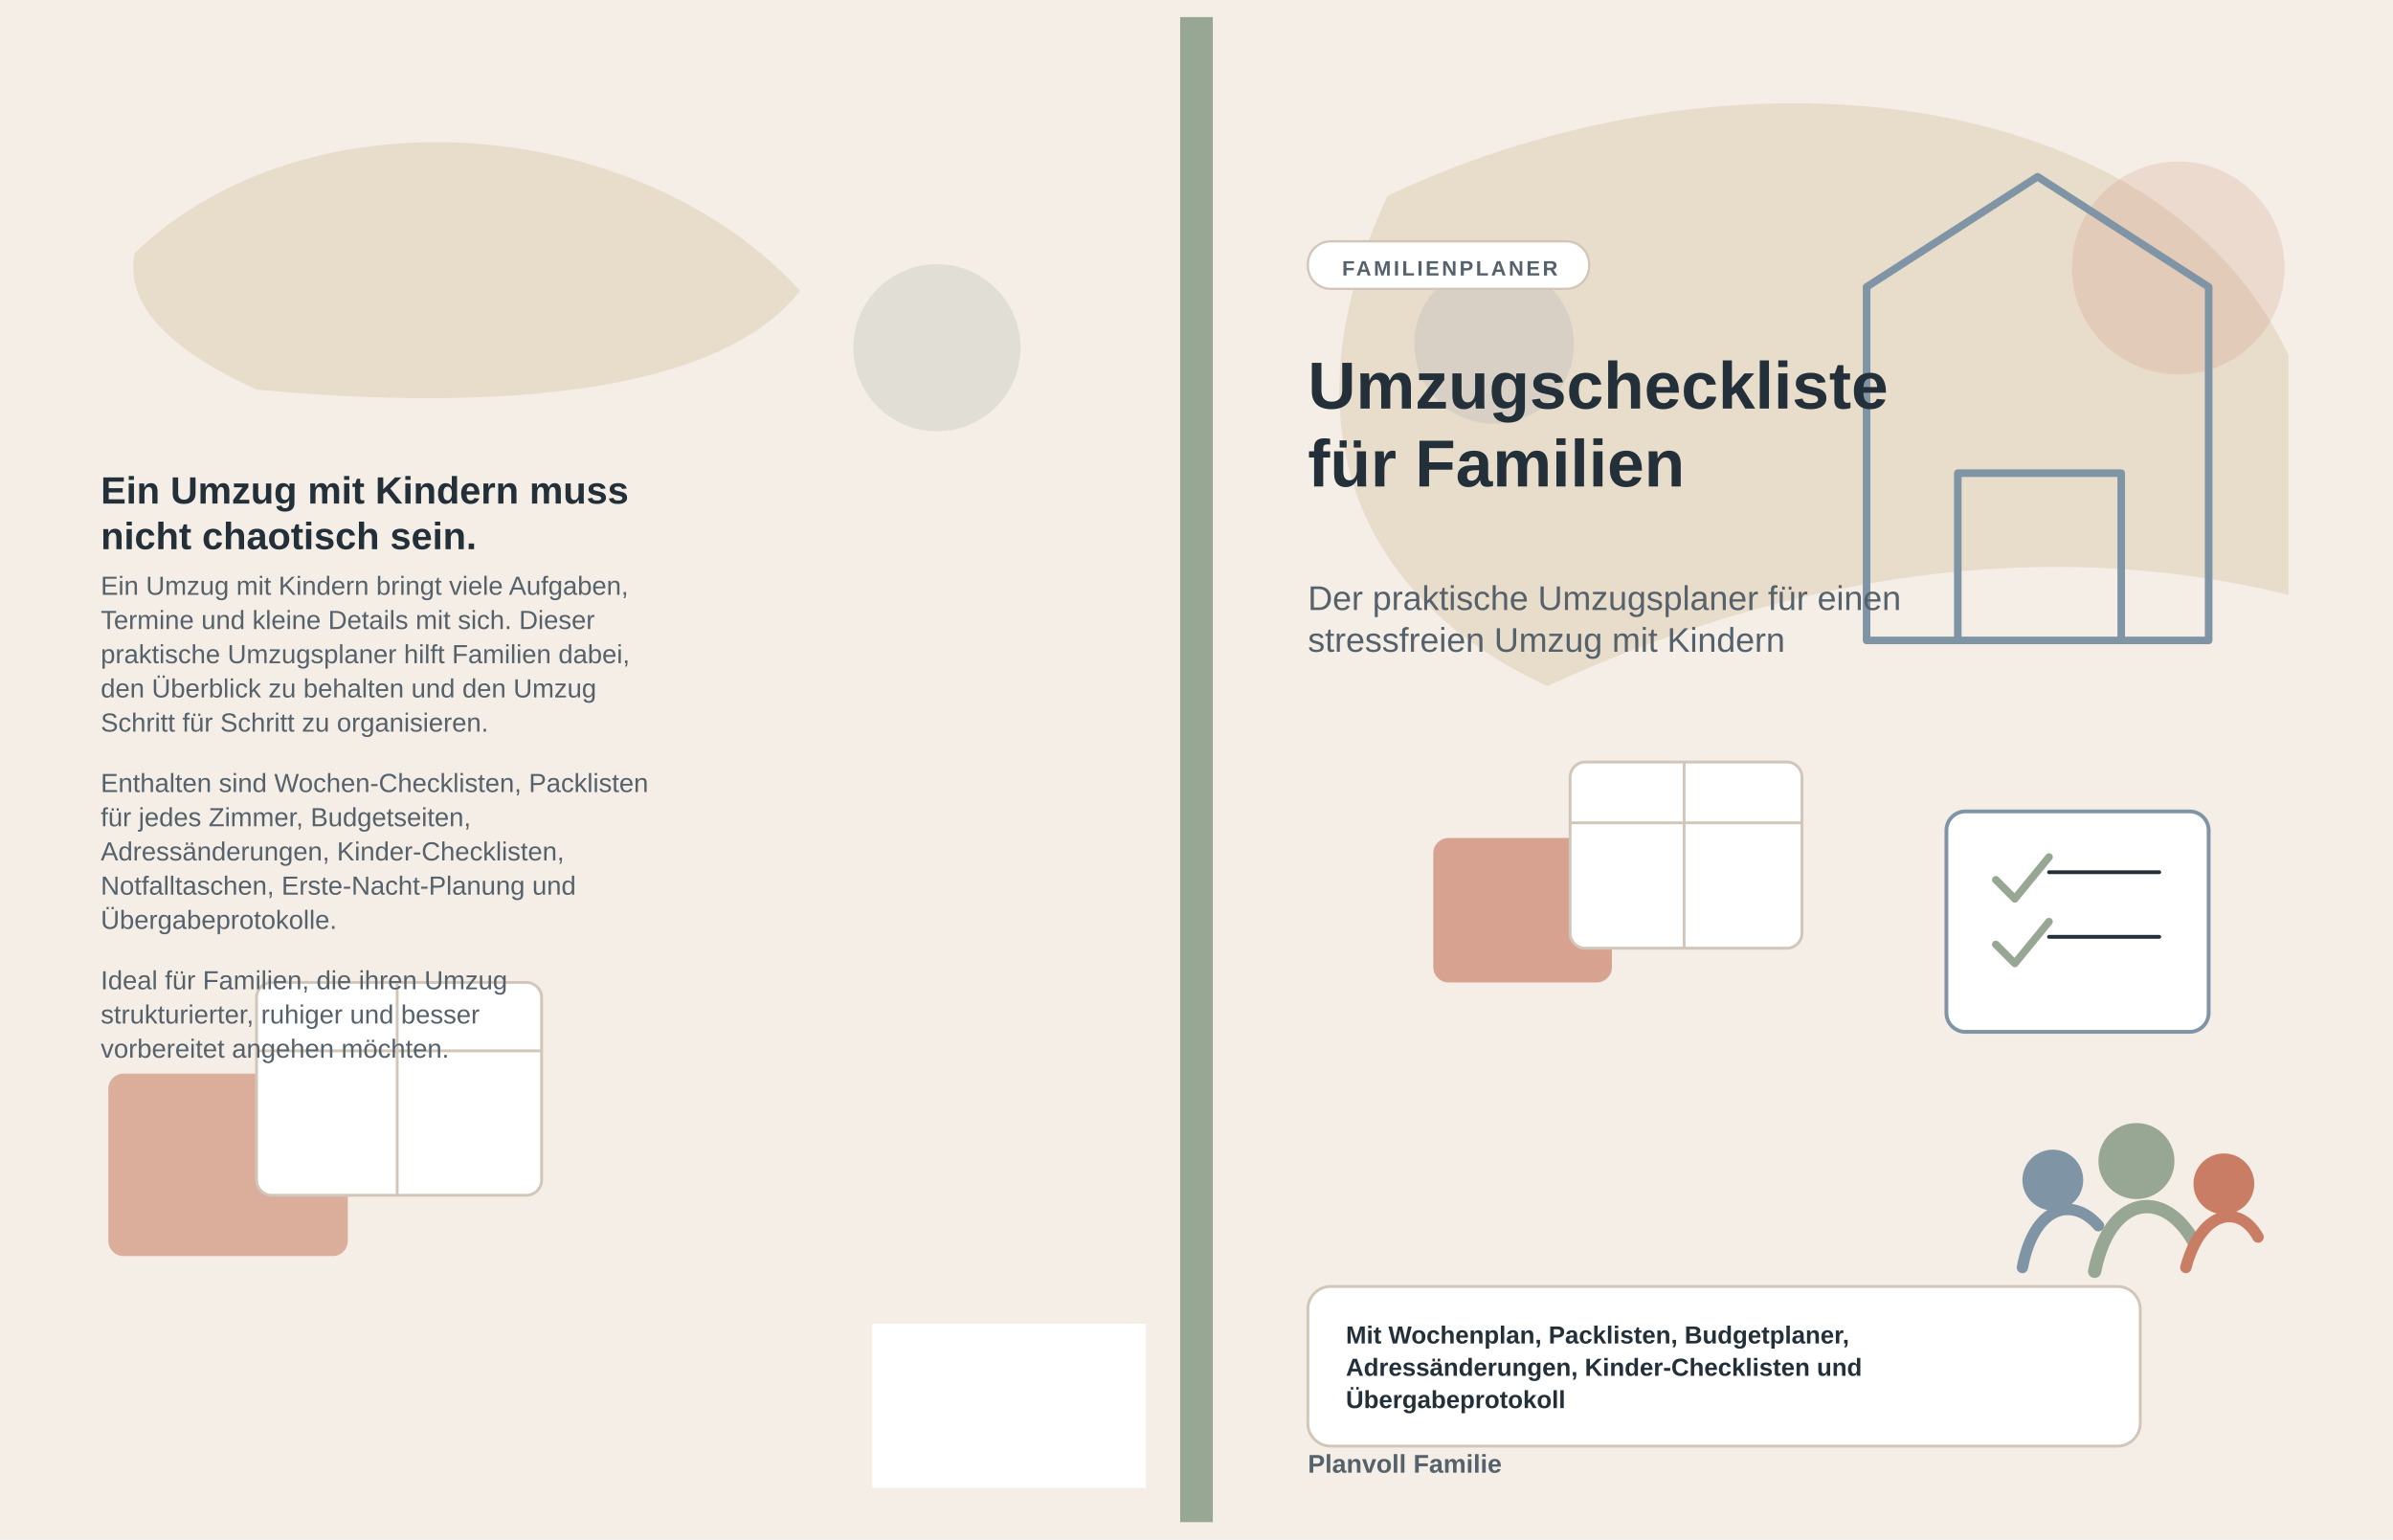
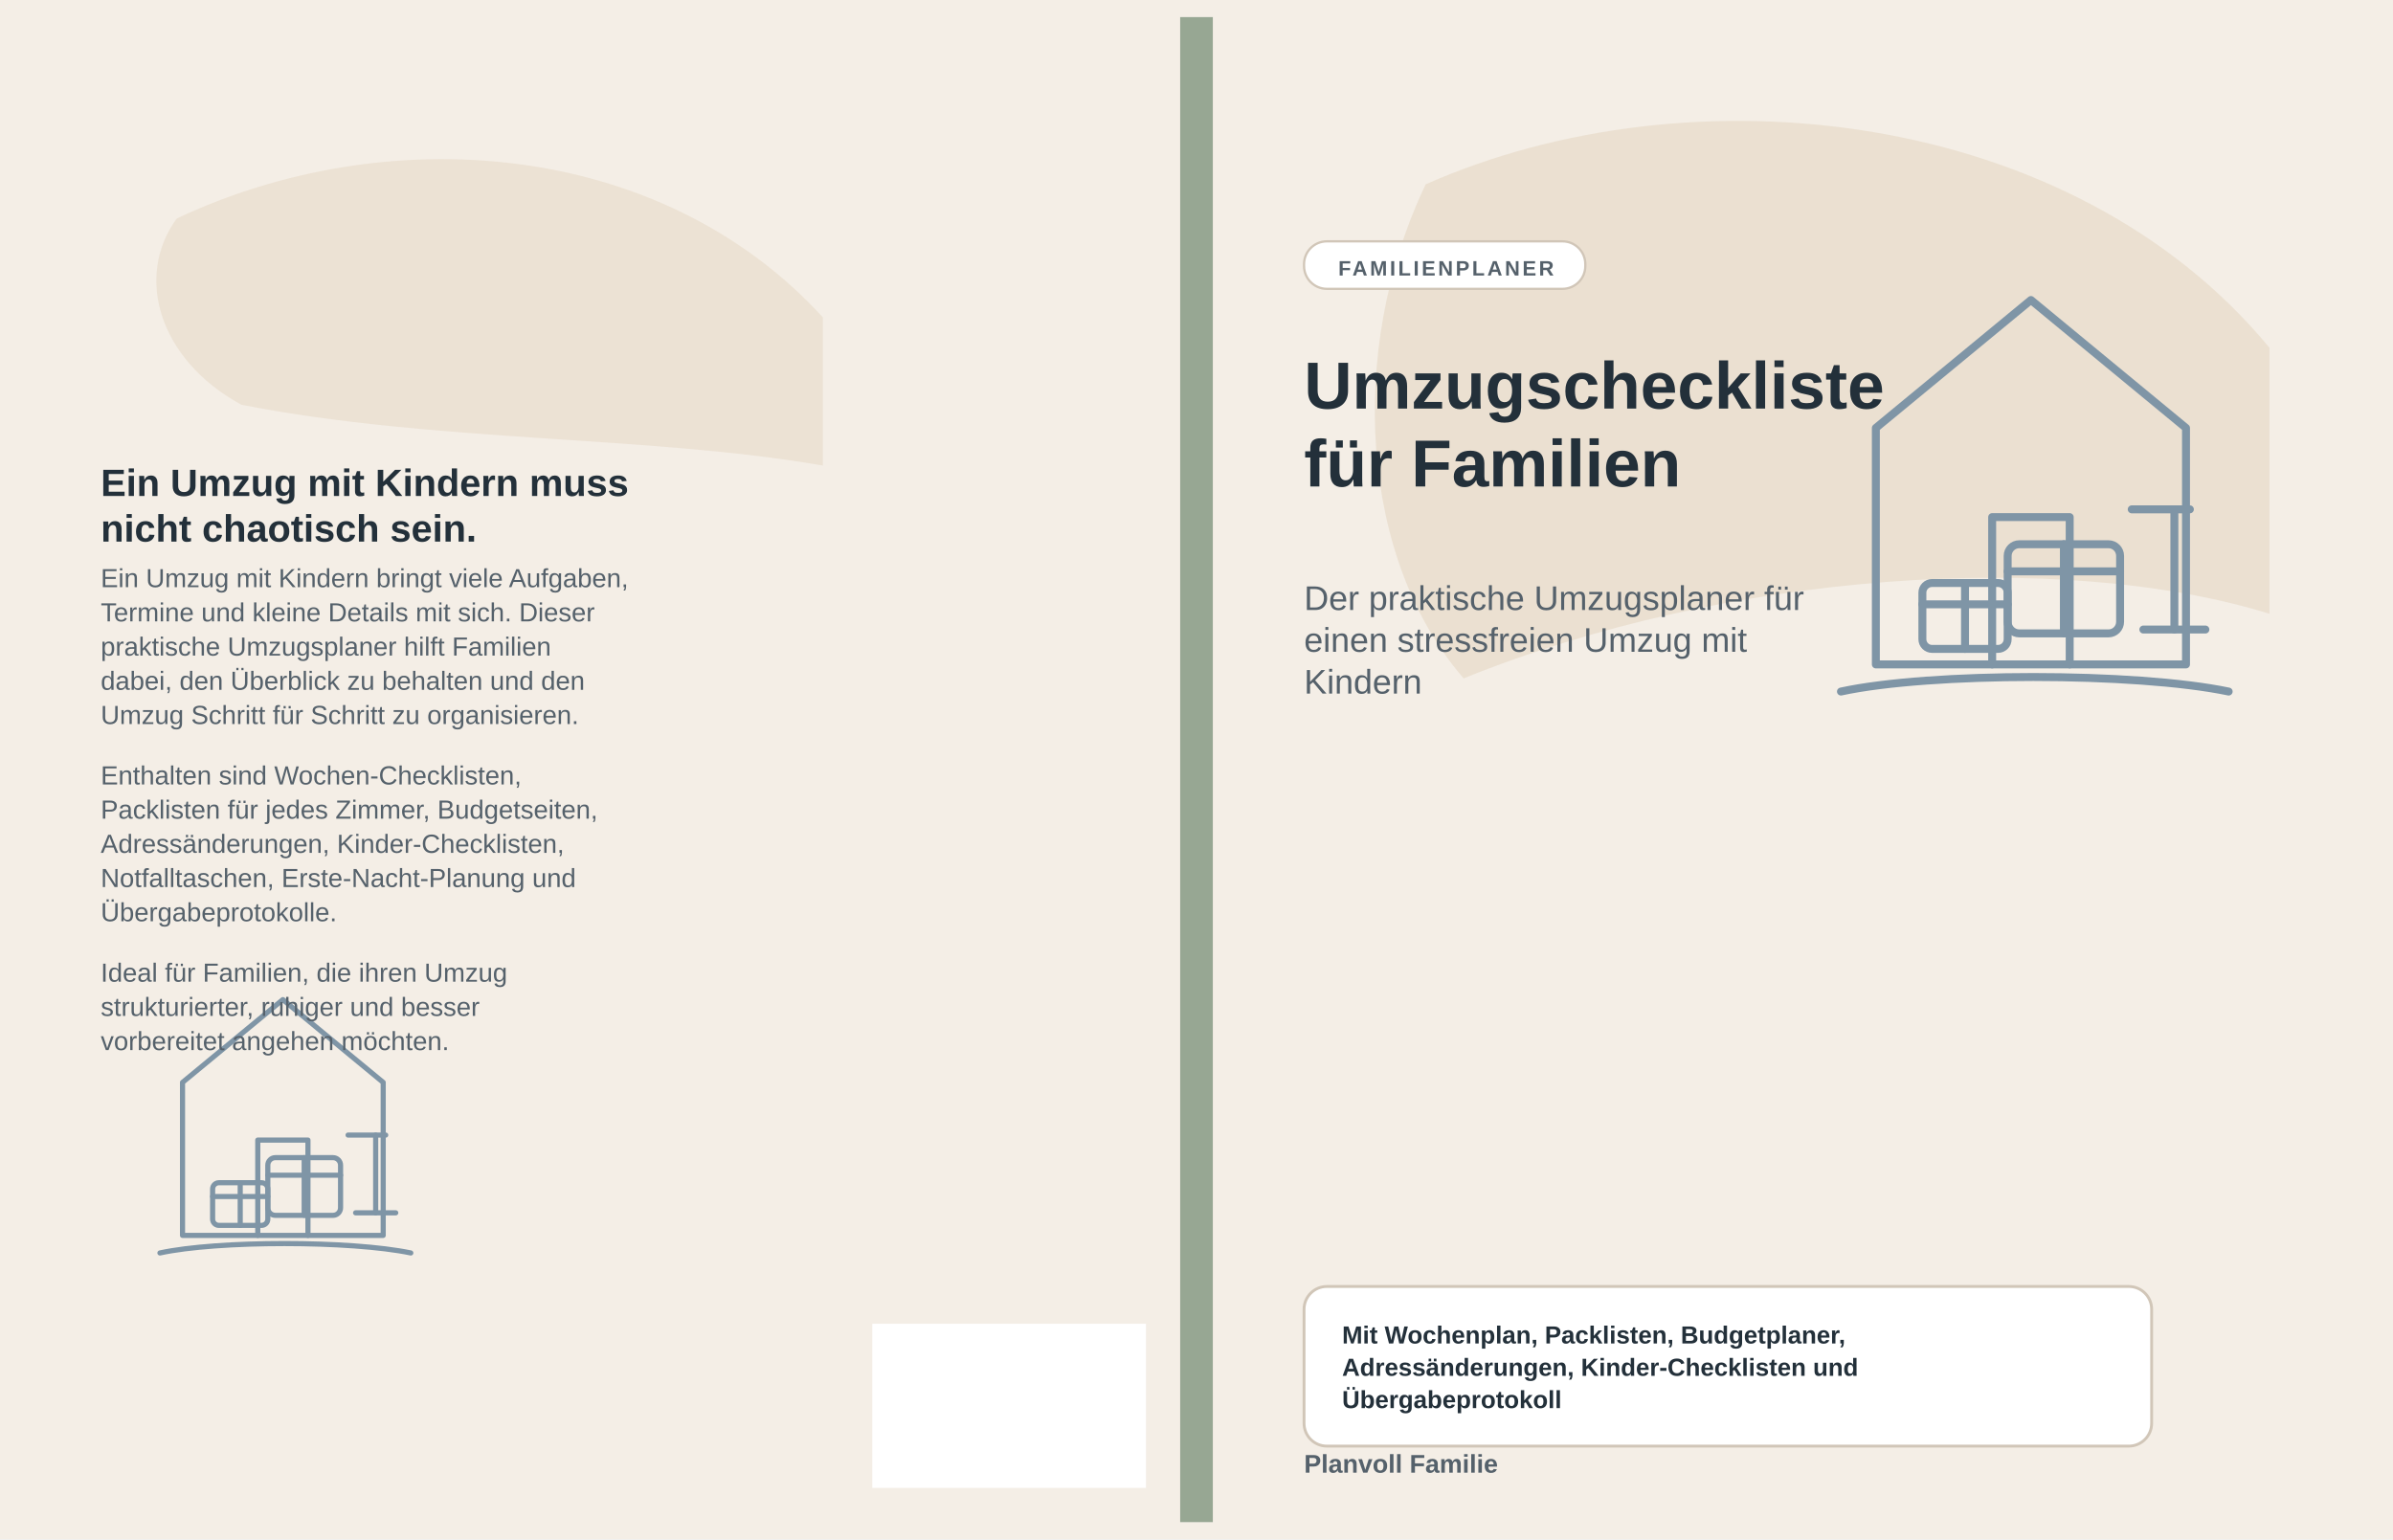
<svg xmlns="http://www.w3.org/2000/svg" width="1259.187pt" height="810pt" viewBox="0 0 1259.187 810">
  <rect x="0" y="0" width="1259.187" height="810" fill="#f4eee6" />
  <rect x="621" y="9" width="17.187" height="792" fill="#97a793" />
-   <path d="M 730.187 103 C 912.187 17, 1138.187 45, 1204.187 187 L 1204.187 313 C 1090.187 285, 958.187 295, 814.187 361 C 710.187 313, 676.187 219, 730.187 103 Z" fill="#e8dccb" />
-   <circle cx="1146.187" cy="141" r="56" fill="#c97d64" opacity="0.18" />
-   <circle cx="786.187" cy="181" r="42" fill="#7f95a6" opacity="0.16" />
-   <path d="M 982.187 151 L 1072.187 93 L 1162.187 151 L 1162.187 337 L 982.187 337 Z" fill="none" stroke="#7f95a6" stroke-width="4" stroke-linejoin="round" />
-   <path d="M 1030.187 337 L 1030.187 249 L 1116.187 249 L 1116.187 337" fill="none" stroke="#7f95a6" stroke-width="4" stroke-linejoin="round" />
-   <rect x="754.187" y="441" width="94" height="76" rx="8" fill="#c97d64" opacity="0.66" />
-   <rect x="826.187" y="401" width="122" height="98" rx="8" fill="#ffffff" stroke="#d1c6b8" stroke-width="1.5" />
-   <path d="M 826.187 433 H 948.187" stroke="#d1c6b8" stroke-width="1.5" />
-   <path d="M 886.187 401 V 499" stroke="#d1c6b8" stroke-width="1.5" />
-   <rect x="1024.187" y="427" width="138" height="116" rx="10" fill="#ffffff" stroke="#7f95a6" stroke-width="2" />
-   <path d="M 1050.187 463 l 10 10 l 18 -22" fill="none" stroke="#97a793" stroke-width="4" stroke-linecap="round" stroke-linejoin="round" />
-   <path d="M 1078.187 459 H 1136.187" stroke="#23303a" stroke-width="2" stroke-linecap="round" />
-   <path d="M 1050.187 497 l 10 10 l 18 -22" fill="none" stroke="#97a793" stroke-width="4" stroke-linecap="round" stroke-linejoin="round" />
-   <path d="M 1078.187 493 H 1136.187" stroke="#23303a" stroke-width="2" stroke-linecap="round" />
-   <circle cx="1080.187" cy="621" r="16" fill="#7f95a6" />
-   <circle cx="1124.187" cy="611" r="20" fill="#97a793" />
-   <circle cx="1170.187" cy="623" r="16" fill="#c97d64" />
-   <path d="M 1064.187 667 C 1070.187 635, 1090.187 629, 1104.187 645" fill="none" stroke="#7f95a6" stroke-width="6" stroke-linecap="round" />
-   <path d="M 1102.187 669 C 1110.187 629, 1138.187 625, 1154.187 653" fill="none" stroke="#97a793" stroke-width="7" stroke-linecap="round" />
-   <path d="M 1150.187 667 C 1158.187 637, 1178.187 633, 1188.187 651" fill="none" stroke="#c97d64" stroke-width="6" stroke-linecap="round" />
-   <path d="M 71 133 C 163 45, 337 61, 421 153 C 379 207, 263 217, 135 205 C 91 185, 65 161, 71 133 Z" fill="#e8dccb" />
-   <circle cx="493" cy="183" r="44" fill="#97a793" opacity="0.2" />
-   <rect x="57" y="565" width="126" height="96" rx="8" fill="#c97d64" opacity="0.58" />
-   <rect x="135" y="517" width="150" height="112" rx="8" fill="#ffffff" stroke="#d1c6b8" stroke-width="1.5" />
-   <path d="M 135 553 H 285" stroke="#d1c6b8" stroke-width="1.5" />
-   <path d="M 209 517 V 629" stroke="#d1c6b8" stroke-width="1.5" />
+   <path d="M 93 115 C 203 63, 347 73, 433 167 L 433 245 C 341 229, 229 233, 127 213 C 83 189, 71 145, 93 115 Z" fill="#e8dccb" opacity="0.66" />
+   <path d="M 750.187 97 C 890.187 35, 1090.187 57, 1194.187 183 L 1194.187 323 C 1084.187 289, 908.187 301, 770.187 357 C 716.187 295, 708.187 185, 750.187 97 Z" fill="#e8dccb" opacity="0.76" />
+   <g transform="translate(67 497) scale(0.66)" fill="none" stroke="#7f95a6" stroke-width="4.1" stroke-linecap="round" stroke-linejoin="round">
+     <path d="M44 110L124 44L204 110V232H44Z" />
+     <path d="M104 232V156H144V232" />
+     <path d="M26 246C72 236 178 236 226 246" />
+     <rect x="112" y="170" width="58" height="46" rx="6" />
+     <path d="M112 184H170" />
+     <path d="M141 170V216" />
+     <rect x="68" y="190" width="44" height="34" rx="5" />
+     <path d="M68 201H112" />
+     <path d="M90 190V224" />
+     <path d="M176 152H206" />
+     <path d="M198 152V214" />
+     <path d="M182 214H214" />
+   </g>
+   <g transform="translate(942.1873 113) scale(1.02)" fill="none" stroke="#7f95a6" stroke-width="4.1" stroke-linecap="round" stroke-linejoin="round">
+     <path d="M44 110L124 44L204 110V232H44Z" />
+     <path d="M104 232V156H144V232" />
+     <path d="M26 246C72 236 178 236 226 246" />
+     <rect x="112" y="170" width="58" height="46" rx="6" />
+     <path d="M112 184H170" />
+     <path d="M141 170V216" />
+     <rect x="68" y="190" width="44" height="34" rx="5" />
+     <path d="M68 201H112" />
+     <path d="M90 190V224" />
+     <path d="M176 152H206" />
+     <path d="M198 152V214" />
+     <path d="M182 214H214" />
+   </g>
  <rect x="459" y="696.6" width="144" height="86.4" fill="#ffffff" />
-   <text x="53" y="265" font-size="20" fill="#23303a" font-family="Montserrat, Arial, sans-serif" font-weight="700">
+   <text x="53" y="261" font-size="20" fill="#23303a" font-family="Montserrat, Arial, sans-serif" font-weight="700">
    <tspan x="53" dy="0">Ein Umzug mit Kindern muss</tspan>
    <tspan x="53" dy="24">nicht chaotisch sein.</tspan>
  </text>
-   <text x="53" y="313" font-size="13.8" fill="#55616b" font-family="Montserrat, Arial, sans-serif">
+   <text x="53" y="309" font-size="13.8" fill="#55616b" font-family="Montserrat, Arial, sans-serif">
    <tspan x="53" dy="0">Ein Umzug mit Kindern bringt viele Aufgaben,</tspan>
    <tspan x="53" dy="18">Termine und kleine Details mit sich. Dieser</tspan>
-     <tspan x="53" dy="18">praktische Umzugsplaner hilft Familien dabei,</tspan>
-     <tspan x="53" dy="18">den Überblick zu behalten und den Umzug</tspan>
-     <tspan x="53" dy="18">Schritt für Schritt zu organisieren.</tspan>
+     <tspan x="53" dy="18">praktische Umzugsplaner hilft Familien</tspan>
+     <tspan x="53" dy="18">dabei, den Überblick zu behalten und den</tspan>
+     <tspan x="53" dy="18">Umzug Schritt für Schritt zu organisieren.</tspan>
  </text>
-   <text x="53" y="416.8" font-size="13.8" fill="#55616b" font-family="Montserrat, Arial, sans-serif">
-     <tspan x="53" dy="0">Enthalten sind Wochen-Checklisten, Packlisten</tspan>
-     <tspan x="53" dy="18">für jedes Zimmer, Budgetseiten,</tspan>
+   <text x="53" y="412.8" font-size="13.8" fill="#55616b" font-family="Montserrat, Arial, sans-serif">
+     <tspan x="53" dy="0">Enthalten sind Wochen-Checklisten,</tspan>
+     <tspan x="53" dy="18">Packlisten für jedes Zimmer, Budgetseiten,</tspan>
    <tspan x="53" dy="18">Adressänderungen, Kinder-Checklisten,</tspan>
    <tspan x="53" dy="18">Notfalltaschen, Erste-Nacht-Planung und</tspan>
    <tspan x="53" dy="18">Übergabeprotokolle.</tspan>
  </text>
-   <text x="53" y="520.6" font-size="13.8" fill="#55616b" font-family="Montserrat, Arial, sans-serif">
+   <text x="53" y="516.6" font-size="13.8" fill="#55616b" font-family="Montserrat, Arial, sans-serif">
    <tspan x="53" dy="0">Ideal für Familien, die ihren Umzug</tspan>
    <tspan x="53" dy="18">strukturierter, ruhiger und besser</tspan>
    <tspan x="53" dy="18">vorbereitet angehen möchten.</tspan>
  </text>
-   <rect x="688.187" y="127" width="148" height="25" rx="12" fill="#ffffff" stroke="#d1c6b8" stroke-width="1.2" />
-   <text x="706.187" y="145" font-size="11" fill="#55616b" font-family="Montserrat, Arial, sans-serif" font-weight="700" letter-spacing="1.3">FAMILIENPLANER</text>
-   <text x="688.187" y="215" font-size="35" fill="#23303a" font-family="Montserrat, Arial, sans-serif" font-weight="700">
-     <tspan x="688.187" dy="0">Umzugscheckliste</tspan>
-     <tspan x="688.187" dy="41">für Familien</tspan>
+   <rect x="686.187" y="127" width="148" height="25" rx="12" fill="#ffffff" stroke="#d1c6b8" stroke-width="1.2" />
+   <text x="704.187" y="145" font-size="11" fill="#55616b" font-family="Montserrat, Arial, sans-serif" font-weight="700" letter-spacing="1.3">FAMILIENPLANER</text>
+   <text x="686.187" y="215" font-size="35" fill="#23303a" font-family="Montserrat, Arial, sans-serif" font-weight="700">
+     <tspan x="686.187" dy="0">Umzugscheckliste</tspan>
+     <tspan x="686.187" dy="41">für Familien</tspan>
  </text>
-   <text x="688.187" y="321" font-size="18" fill="#55616b" font-family="Montserrat, Arial, sans-serif" font-weight="400">
-     <tspan x="688.187" dy="0">Der praktische Umzugsplaner für einen</tspan>
-     <tspan x="688.187" dy="22">stressfreien Umzug mit Kindern</tspan>
+   <text x="686.187" y="321" font-size="18" fill="#55616b" font-family="Montserrat, Arial, sans-serif" font-weight="400">
+     <tspan x="686.187" dy="0">Der praktische Umzugsplaner für</tspan>
+     <tspan x="686.187" dy="22">einen stressfreien Umzug mit</tspan>
+     <tspan x="686.187" dy="22">Kindern</tspan>
  </text>
-   <rect x="688.187" y="677" width="438" height="84" rx="12" fill="#ffffff" stroke="#d1c6b8" stroke-width="1.5" />
-   <text x="708.187" y="707" font-size="13" fill="#23303a" font-family="Montserrat, Arial, sans-serif" font-weight="600">
-     <tspan x="708.187" dy="0">Mit Wochenplan, Packlisten, Budgetplaner,</tspan>
-     <tspan x="708.187" dy="17">Adressänderungen, Kinder-Checklisten und</tspan>
-     <tspan x="708.187" dy="17">Übergabeprotokoll</tspan>
+   <rect x="686.187" y="677" width="446" height="84" rx="12" fill="#ffffff" stroke="#d1c6b8" stroke-width="1.5" />
+   <text x="706.187" y="707" font-size="13" fill="#23303a" font-family="Montserrat, Arial, sans-serif" font-weight="600">
+     <tspan x="706.187" dy="0">Mit Wochenplan, Packlisten, Budgetplaner,</tspan>
+     <tspan x="706.187" dy="17">Adressänderungen, Kinder-Checklisten und</tspan>
+     <tspan x="706.187" dy="17">Übergabeprotokoll</tspan>
  </text>
-   <text x="688.187" y="775" font-size="13.5" fill="#55616b" font-family="Montserrat, Arial, sans-serif" font-weight="600">Planvoll Familie</text>
+   <text x="686.187" y="775" font-size="13.5" fill="#55616b" font-family="Montserrat, Arial, sans-serif" font-weight="600">Planvoll Familie</text>
</svg>
